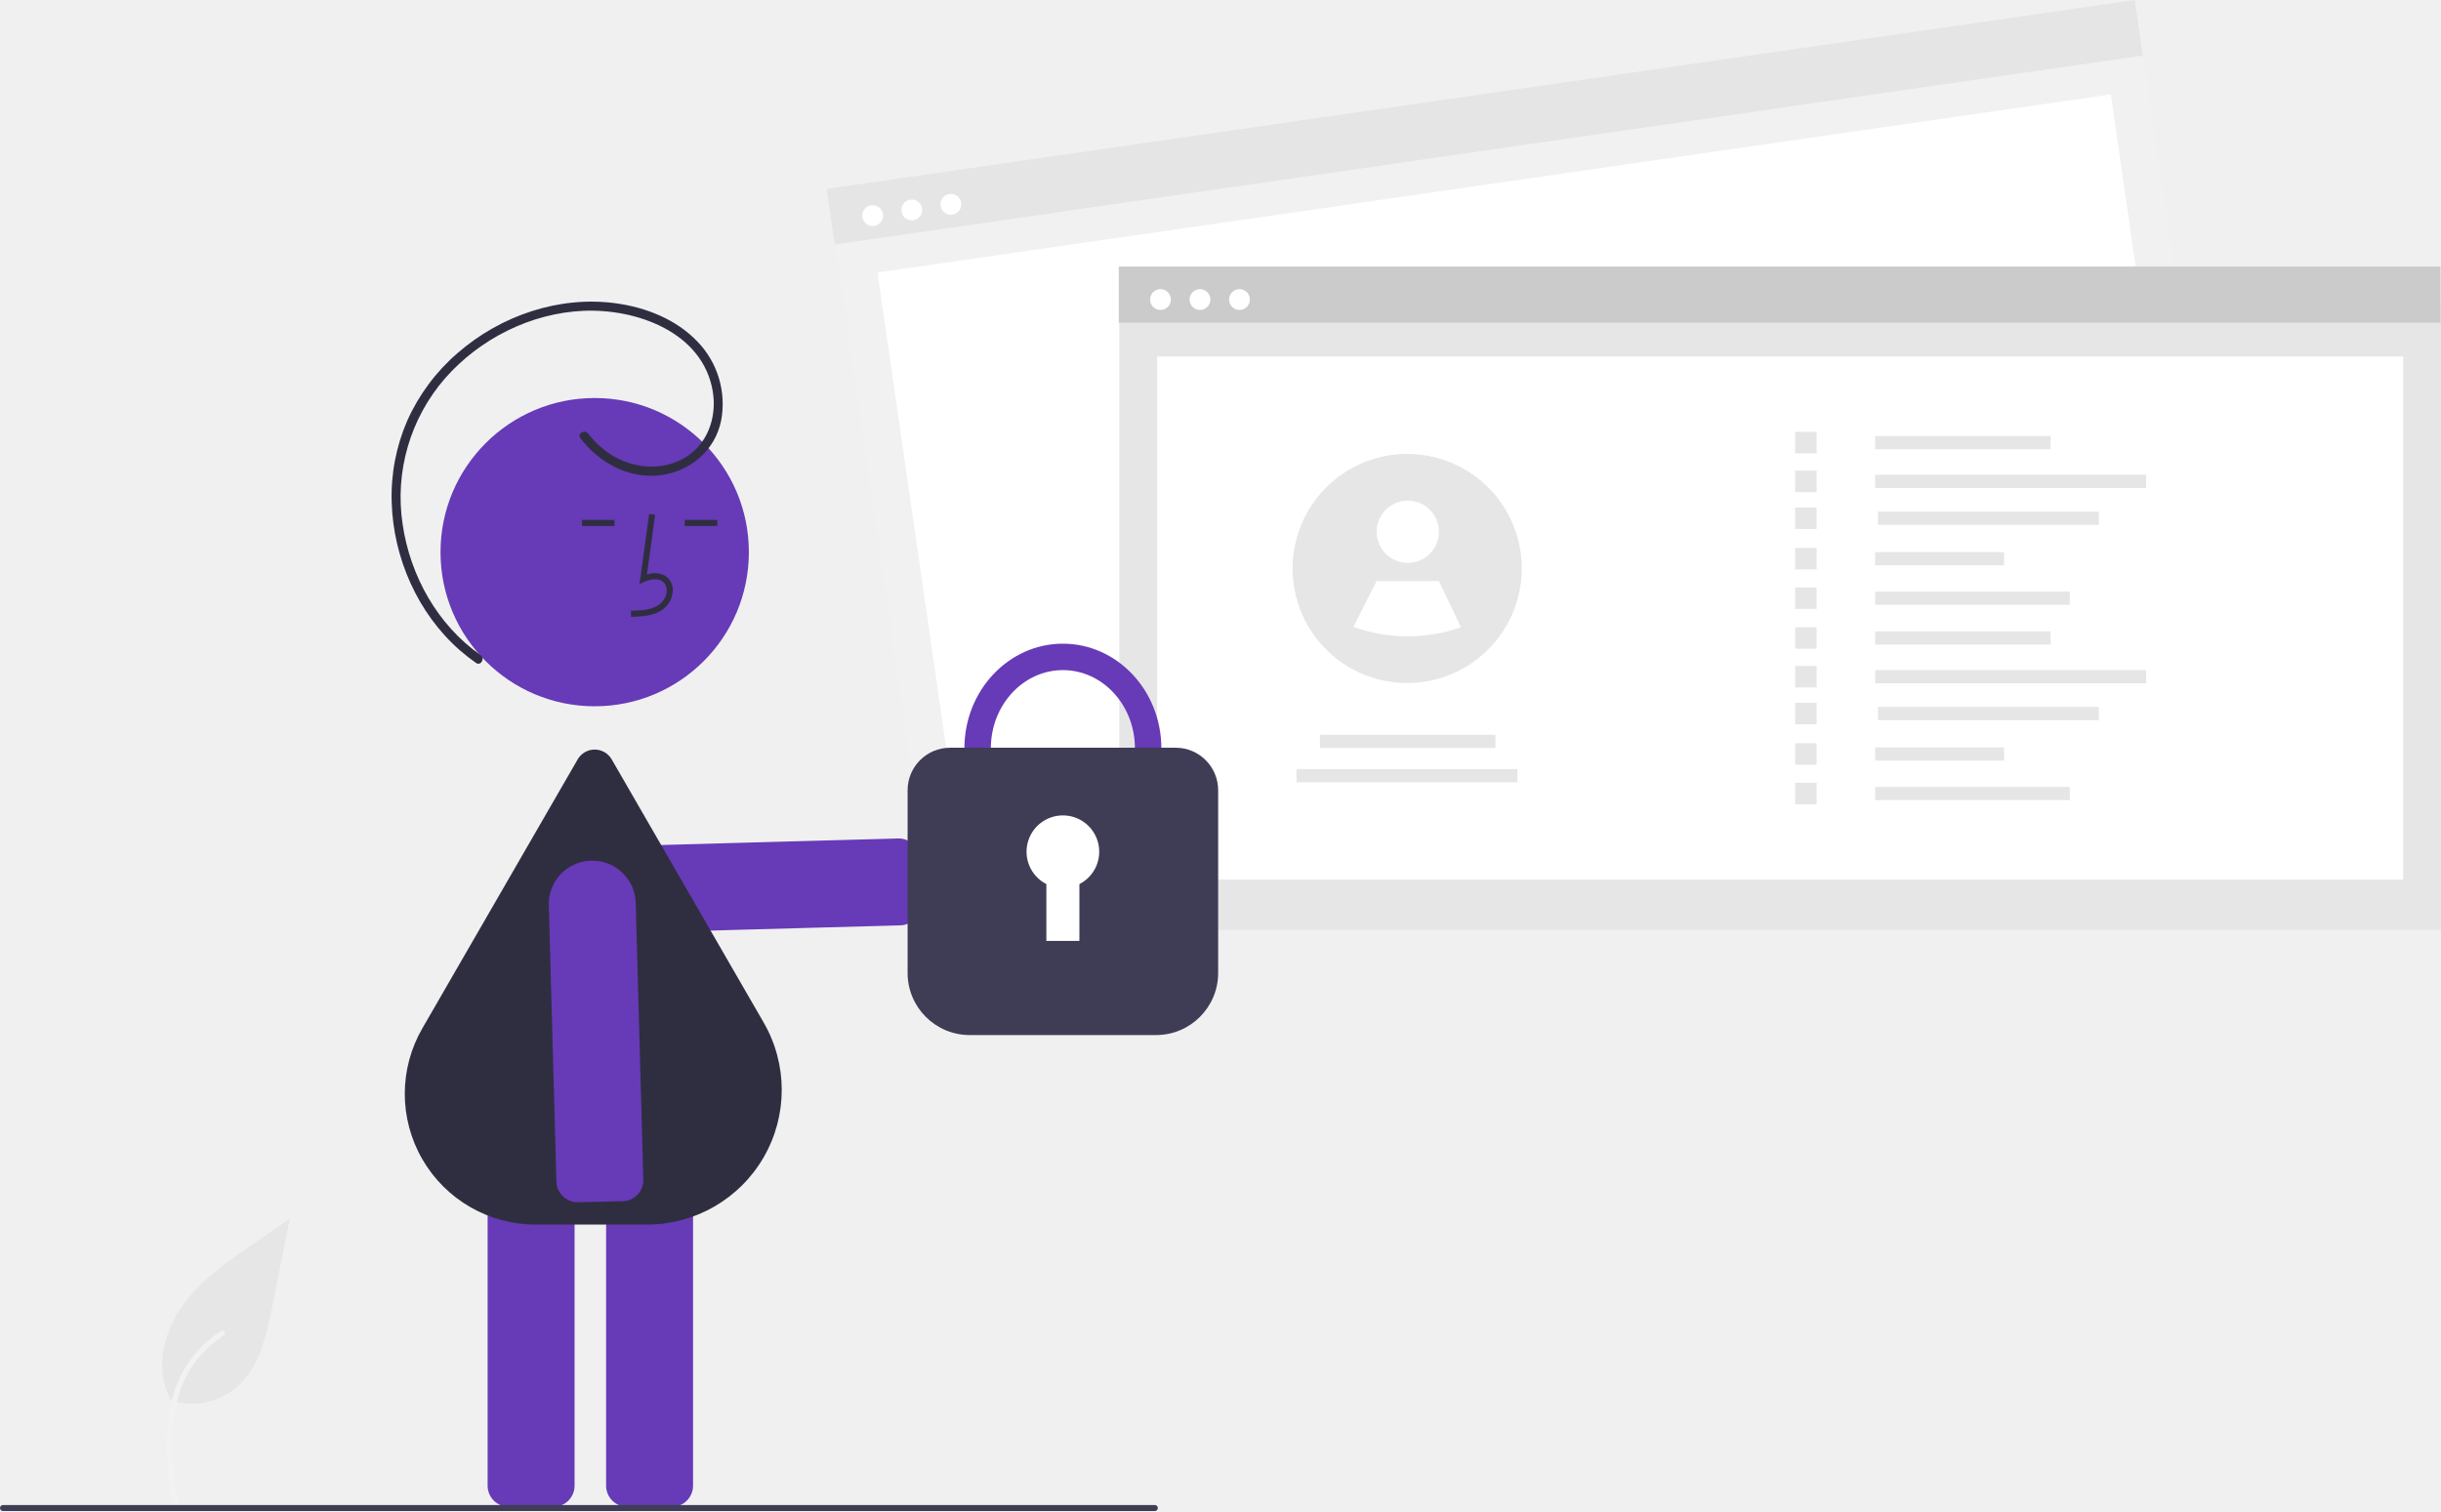
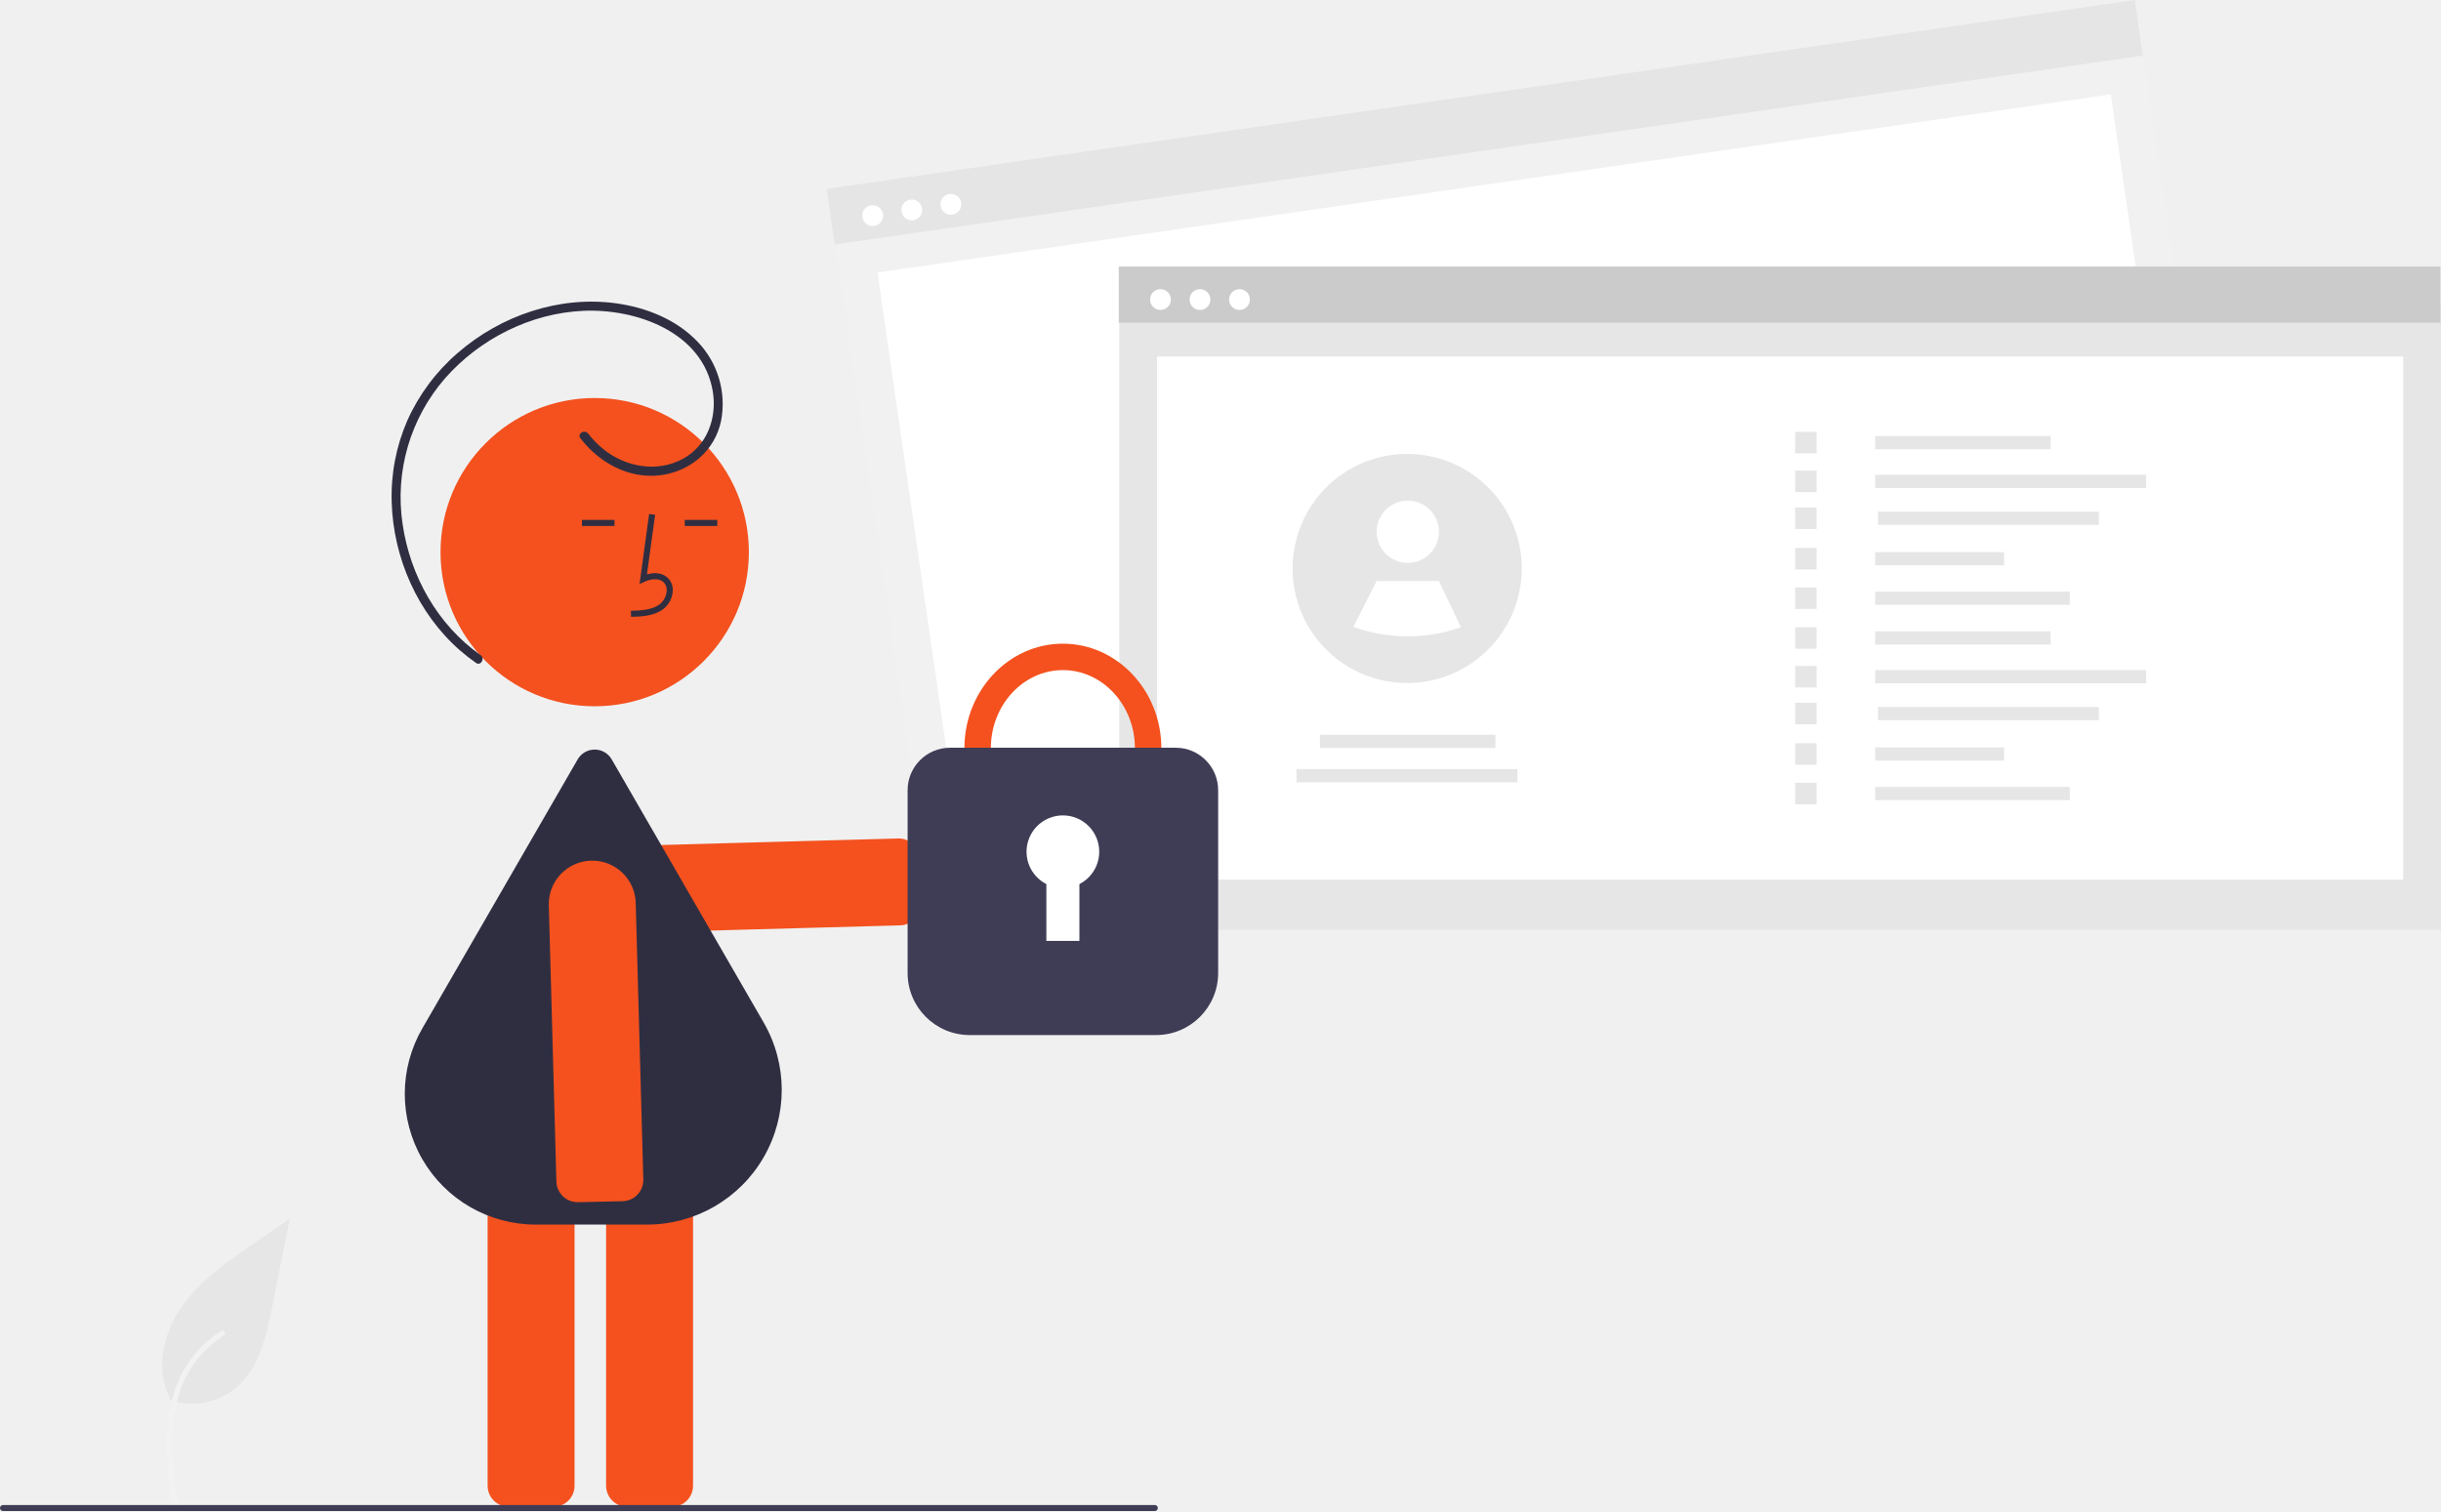
<svg xmlns="http://www.w3.org/2000/svg" data-name="Layer 1" width="807.453" height="499.984" viewBox="0 0 807.453 499.984">
  <path id="ad903c08-5677-4dbe-a9c7-05a0eb46801f-199" data-name="Path 461" d="M252.308,663.166a22.728,22.728,0,0,0,21.947-3.866c7.687-6.452,10.1-17.081,12.058-26.924l5.8-29.112-12.143,8.362c-8.733,6.013-17.662,12.219-23.709,20.929s-8.686,20.6-3.828,30.024" transform="translate(-196.2736 -200.0079)" fill="#e6e6e6" />
  <path id="a94887ac-0642-4b28-b311-c351a0f7f12b-200" data-name="Path 462" d="M253.347,698.412c-1.229-8.953-2.493-18.02-1.631-27.069.766-8.036,3.217-15.885,8.209-22.321a37.131,37.131,0,0,1,9.527-8.633c.953-.6,1.829.909.881,1.507a35.3,35.3,0,0,0-13.963,16.847c-3.04,7.732-3.528,16.161-3,24.374.317,4.967.988,9.9,1.665,14.83a.9.9,0,0,1-.61,1.074.878.878,0,0,1-1.074-.61Z" transform="translate(-196.2736 -200.0079)" fill="#f2f2f2" />
-   <path d="M496.874,505.526a6.941,6.941,0,0,1-2.851.671l-91.607,2.514a14.38,14.38,0,0,1-.625-28.752l91.607-2.514a7.007,7.007,0,0,1,7.151,6.846l.321,14.756a7.017,7.017,0,0,1-3.996,6.48Z" transform="translate(-196.2736 -200.0079)" fill="#673ab7" />
-   <path d="M379.332,698.598H364.572a7.008,7.008,0,0,1-7-7V568.584a7.008,7.008,0,0,1,7-7H379.332a7.008,7.008,0,0,1,7,7V691.598A7.008,7.008,0,0,1,379.332,698.598Z" transform="translate(-196.2736 -200.0079)" fill="#673ab7" />
-   <path d="M418.524,698.598H403.765a7.008,7.008,0,0,1-7-7V568.584a7.008,7.008,0,0,1,7-7h14.76a7.008,7.008,0,0,1,7,7V691.598A7.008,7.008,0,0,1,418.524,698.598Z" transform="translate(-196.2736 -200.0079)" fill="#673ab7" />
-   <circle cx="196.716" cy="182.697" r="51" fill="#673ab7" />
+   <path d="M496.874,505.526a6.941,6.941,0,0,1-2.851.671l-91.607,2.514a14.38,14.38,0,0,1-.625-28.752l91.607-2.514a7.007,7.007,0,0,1,7.151,6.846l.321,14.756a7.017,7.017,0,0,1-3.996,6.48Z" transform="translate(-196.2736 -200.0079)" fill="#F4511E" />
+   <path d="M379.332,698.598H364.572a7.008,7.008,0,0,1-7-7V568.584a7.008,7.008,0,0,1,7-7H379.332a7.008,7.008,0,0,1,7,7V691.598A7.008,7.008,0,0,1,379.332,698.598Z" transform="translate(-196.2736 -200.0079)" fill="#F4511E" />
+   <path d="M418.524,698.598H403.765a7.008,7.008,0,0,1-7-7V568.584a7.008,7.008,0,0,1,7-7h14.76a7.008,7.008,0,0,1,7,7V691.598A7.008,7.008,0,0,1,418.524,698.598Z" transform="translate(-196.2736 -200.0079)" fill="#F4511E" />
+   <circle cx="196.716" cy="182.697" r="51" fill="#F4511E" />
  <path d="M410.301,605.205H373.611a43.277,43.277,0,0,1-37.56-65.057l51.309-88.87a6.5,6.5,0,0,1,11.258,0l50.276,87.081A44.564,44.564,0,0,1,410.301,605.205Z" transform="translate(-196.2736 -200.0079)" fill="#2f2e41" />
  <path d="M405.027,404.114c3.306-.092,7.42-.207,10.59-2.522a8.133,8.133,0,0,0,3.2-6.073,5.471,5.471,0,0,0-1.86-4.493c-1.656-1.399-4.073-1.727-6.678-.961l2.699-19.726-1.981-.271-3.173,23.19,1.655-.759c1.918-.88,4.552-1.328,6.188.055a3.515,3.515,0,0,1,1.153,2.896,6.147,6.147,0,0,1-2.381,4.528c-2.467,1.802-5.746,2.034-9.466,2.138Z" transform="translate(-196.2736 -200.0079)" fill="#2f2e41" />
  <rect x="226.503" y="172.032" width="10.772" height="2" fill="#2f2e41" />
  <rect x="192.503" y="172.032" width="10.772" height="2" fill="#2f2e41" />
-   <path d="M380.994,593.798a6.941,6.941,0,0,1-.671-2.851l-2.514-91.607a14.38,14.38,0,0,1,28.752-.625l2.514,91.607a7.007,7.007,0,0,1-6.846,7.151l-14.756.321a7.017,7.017,0,0,1-6.48-3.996Z" transform="translate(-196.2736 -200.0079)" fill="#673ab7" />
+   <path d="M380.994,593.798a6.941,6.941,0,0,1-.671-2.851l-2.514-91.607a14.38,14.38,0,0,1,28.752-.625l2.514,91.607a7.007,7.007,0,0,1-6.846,7.151l-14.756.321a7.017,7.017,0,0,1-6.48-3.996Z" transform="translate(-196.2736 -200.0079)" fill="#F4511E" />
  <path d="M388.257,345.005c6.196,8.103,16.033,13.539,26.429,12.252,9.9-1.226,18.068-8.126,20.117-18.006a29.67,29.67,0,0,0-7.797-26.191c-7.007-7.37-17.036-11.335-26.963-12.695-18.804-2.575-38.117,4.049-52.335,16.402a64.11,64.11,0,0,0-16.693,22.375,62.723,62.723,0,0,0-5.175,27.078c.546,18.375,8.595,36.715,22.483,48.901a63.377,63.377,0,0,0,5.408,4.236c1.584,1.111,3.085-1.489,1.514-2.59-14.222-9.977-23.294-26.211-25.783-43.268a59.924,59.924,0,0,1,14.053-48.34c11.484-13.058,28.323-21.545,45.763-22.306,17.549-.765,39.479,7.069,42.763,26.604,1.472,8.756-1.801,17.959-9.825,22.343-8.591,4.693-19.124,2.762-26.507-3.299a30.448,30.448,0,0,1-4.863-5.011c-1.157-1.513-3.764-.02-2.59,1.514Z" transform="translate(-196.2736 -200.0079)" fill="#2f2e41" />
  <rect id="fc777aff-63b1-4720-84dc-e3a9c20790b9" data-name="ab2e16f2-9798-47da-b25d-769524f3c86f" x="484.209" y="242.032" width="437.195" height="207.457" transform="translate(-238.4879 -95.97299) rotate(-8.21995)" fill="#f1f1f1" />
  <rect id="ecffa418-b240-4504-be04-512edea7ccda" data-name="bf81c03f-68cf-4889-8697-1102f95f97bb" x="496.797" y="259.816" width="412.192" height="173.087" transform="translate(-238.5727 -95.95442) rotate(-8.21995)" fill="#fff" />
  <rect id="b49ce3f1-9d75-4481-986b-3b6beb000c79" data-name="f065dccc-d150-492a-a09f-a7f3f89523f0" x="468.808" y="231.166" width="437.195" height="18.573" transform="translate(-223.5899 -99.25677) rotate(-8.21995)" fill="#e5e5e5" />
  <circle id="a4219562-805a-49cd-8b89-b1f92f7a9e75" data-name="bdbbf39c-df25-4682-8b85-5a6af4a1bd14" cx="288.675" cy="71.343" r="3.442" fill="#fff" />
  <circle id="b0f6399c-6944-4f74-a888-473f61f9730c" data-name="abcd4292-0b1f-4102-9b5e-e8bbd87baabc" cx="301.607" cy="69.475" r="3.442" fill="#fff" />
  <circle id="b03f93dc-2c99-4323-9b17-02f51b8830c0" data-name="a3fb731e-8b3d-41ca-96f2-91600dc0b434" cx="314.54" cy="67.607" r="3.442" fill="#fff" />
  <rect id="a6067cfc-0392-4d68-afe4-e34d11a8f0ac" data-name="ab2e16f2-9798-47da-b25d-769524f3c86f" x="370.258" y="100.183" width="437.195" height="207.457" fill="#e6e6e6" />
  <rect id="ecd65817-7467-4dbd-a435-c0f1d9841c98" data-name="bf81c03f-68cf-4889-8697-1102f95f97bb" x="382.76" y="117.973" width="412.192" height="173.087" fill="#fff" />
  <rect id="eea6c39d-8a45-4eb1-bab9-6120f465de14" data-name="f065dccc-d150-492a-a09f-a7f3f89523f0" x="370.072" y="88.197" width="437.195" height="18.573" fill="#cbcbcb" />
  <circle id="ab9e51f9-7431-4d30-8193-f9435a6bd5c3" data-name="bdbbf39c-df25-4682-8b85-5a6af4a1bd14" cx="383.874" cy="99.119" r="3.442" fill="#fff" />
  <circle id="a54ed687-3b0d-413b-b405-af8897a5c032" data-name="abcd4292-0b1f-4102-9b5e-e8bbd87baabc" cx="396.94" cy="99.119" r="3.442" fill="#fff" />
  <circle id="fd1d2195-7e97-488f-8f4b-7061a06deb9a" data-name="a3fb731e-8b3d-41ca-96f2-91600dc0b434" cx="410.008" cy="99.119" r="3.442" fill="#fff" />
  <rect x="620.277" y="144.289" width="58.052" height="4.363" fill="#e6e6e6" />
  <rect x="620.277" y="157.098" width="89.645" height="4.363" fill="#e6e6e6" />
  <rect x="621.209" y="169.297" width="73.059" height="4.363" fill="#e6e6e6" />
  <rect x="620.277" y="182.682" width="42.651" height="4.363" fill="#e6e6e6" />
  <rect x="620.277" y="195.757" width="64.371" height="4.363" fill="#e6e6e6" />
  <rect x="593.818" y="142.916" width="7.108" height="7.108" fill="#e6e6e6" />
  <rect x="593.818" y="155.725" width="7.108" height="7.108" fill="#e6e6e6" />
  <rect x="593.818" y="167.924" width="7.108" height="7.108" fill="#e6e6e6" />
  <rect x="593.818" y="181.31" width="7.108" height="7.108" fill="#e6e6e6" />
  <rect x="593.818" y="194.384" width="7.108" height="7.108" fill="#e6e6e6" />
  <rect x="620.277" y="208.913" width="58.052" height="4.363" fill="#e6e6e6" />
  <rect x="620.277" y="221.722" width="89.645" height="4.363" fill="#e6e6e6" />
  <rect x="621.209" y="233.921" width="73.059" height="4.363" fill="#e6e6e6" />
  <rect x="620.277" y="247.307" width="42.651" height="4.363" fill="#e6e6e6" />
  <rect x="620.277" y="260.381" width="64.371" height="4.363" fill="#e6e6e6" />
  <rect x="593.818" y="207.541" width="7.108" height="7.108" fill="#e6e6e6" />
  <rect x="593.818" y="220.35" width="7.108" height="7.108" fill="#e6e6e6" />
  <rect x="593.818" y="232.549" width="7.108" height="7.108" fill="#e6e6e6" />
  <rect x="593.818" y="245.934" width="7.108" height="7.108" fill="#e6e6e6" />
  <rect x="593.818" y="259.009" width="7.108" height="7.108" fill="#e6e6e6" />
  <rect x="436.63" y="243.139" width="58.052" height="4.363" fill="#e6e6e6" />
  <rect x="428.863" y="254.477" width="73.059" height="4.363" fill="#e6e6e6" />
  <path d="M699.661,388.106a37.919,37.919,0,0,1-55.878,33.382l-.007-.007a37.907,37.907,0,1,1,55.886-33.375Z" transform="translate(-196.2736 -200.0079)" fill="#e6e6e6" />
  <circle cx="465.676" cy="175.953" r="10.304" fill="#fff" />
  <path d="M679.544,407.557a53.111,53.111,0,0,1-35.568-.138l-.007-.005,7.677-15.153h20.608Z" transform="translate(-196.2736 -200.0079)" fill="#fff" />
-   <path d="M547.864,482.193c-17.96,0-32.572-15.522-32.572-34.601,0-19.079,14.612-34.6,32.572-34.6s32.572,15.522,32.572,34.6C580.435,466.671,565.824,482.193,547.864,482.193Zm0-60.458c-13.14,0-23.829,11.6-23.829,25.858s10.69,25.858,23.829,25.858,23.829-11.6,23.829-25.858S561.003,421.735,547.864,421.735Z" transform="translate(-196.2736 -200.0079)" fill="#673ab7" />
+   <path d="M547.864,482.193c-17.96,0-32.572-15.522-32.572-34.601,0-19.079,14.612-34.6,32.572-34.6s32.572,15.522,32.572,34.6C580.435,466.671,565.824,482.193,547.864,482.193Zm0-60.458c-13.14,0-23.829,11.6-23.829,25.858s10.69,25.858,23.829,25.858,23.829-11.6,23.829-25.858S561.003,421.735,547.864,421.735Z" transform="translate(-196.2736 -200.0079)" fill="#F4511E" />
  <path d="M578.708,542.492h-61.689a20.541,20.541,0,0,1-20.519-20.518V461.464a14.064,14.064,0,0,1,14.047-14.048h74.631a14.064,14.064,0,0,1,14.047,14.048v60.51A20.541,20.541,0,0,1,578.708,542.492Z" transform="translate(-196.2736 -200.0079)" fill="#3f3d56" />
  <path d="M559.885,481.84a12.021,12.021,0,1,0-17.485,10.698v18.808h10.928v-18.808A12.011,12.011,0,0,0,559.885,481.84Z" transform="translate(-196.2736 -200.0079)" fill="#fff" />
  <path d="M578.274,699.992h-381a1,1,0,0,1,0-2h381a1,1,0,0,1,0,2Z" transform="translate(-196.2736 -200.0079)" fill="#3f3d56" />
</svg>
